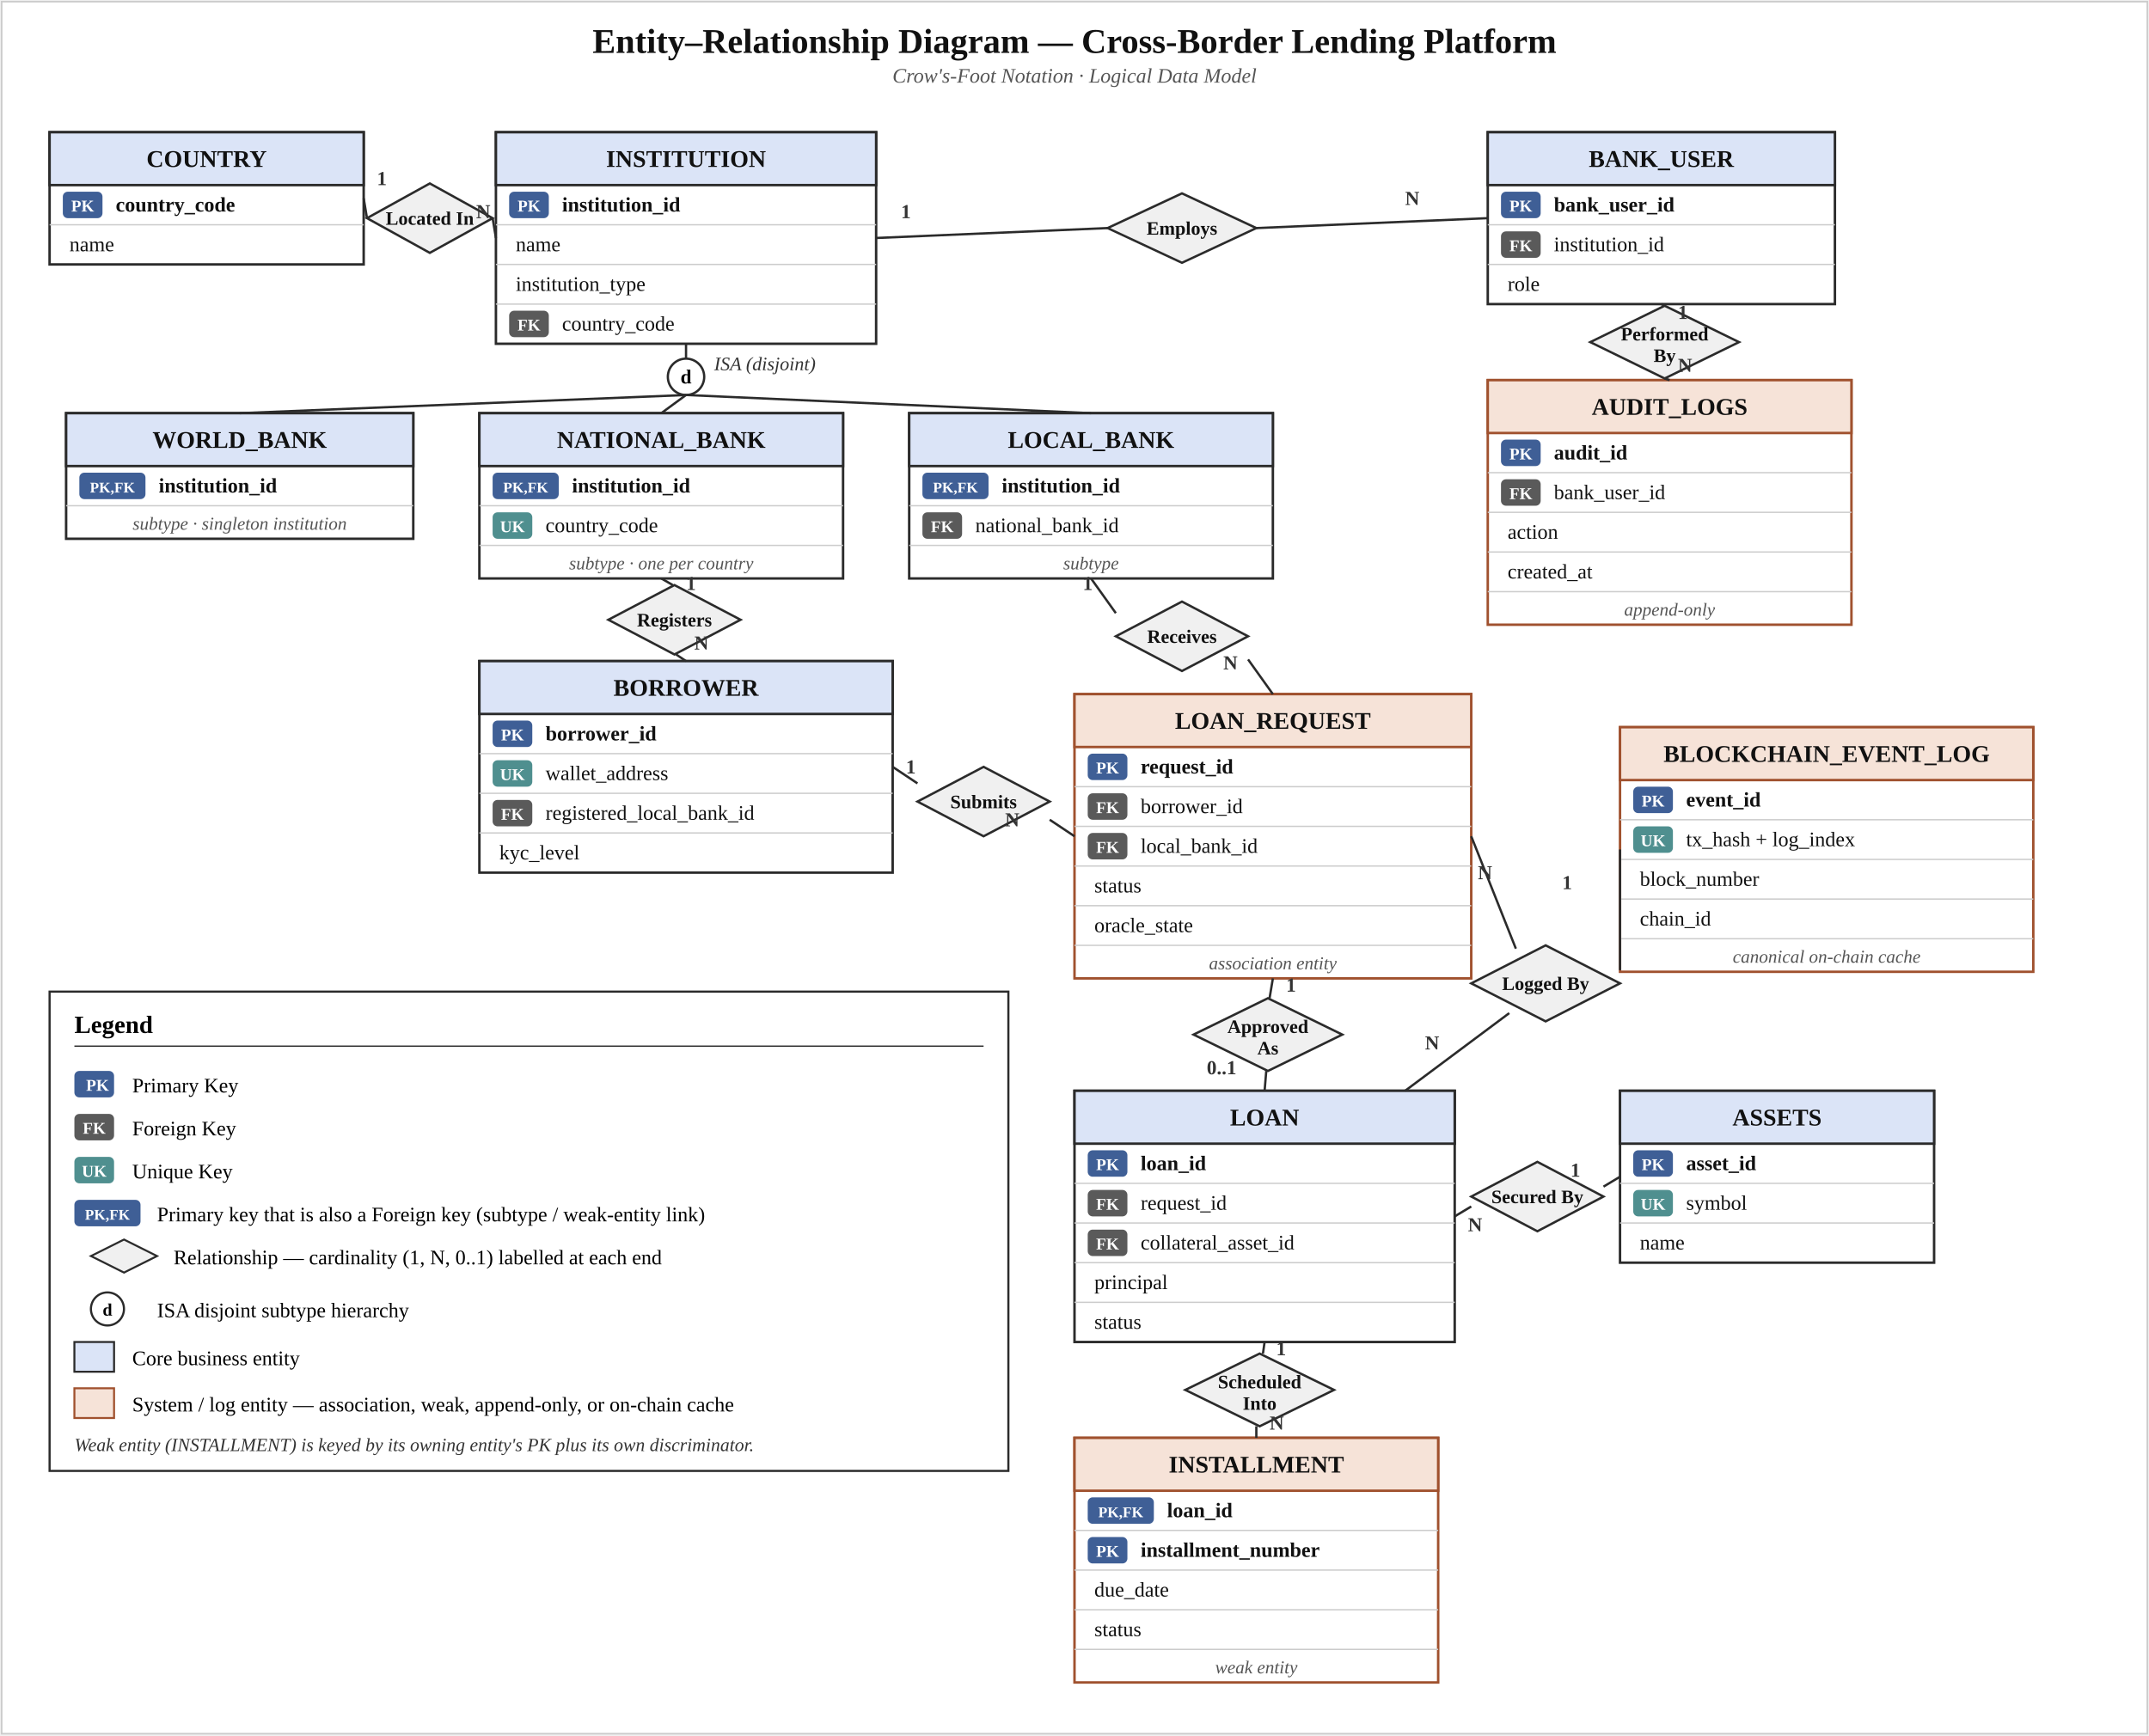
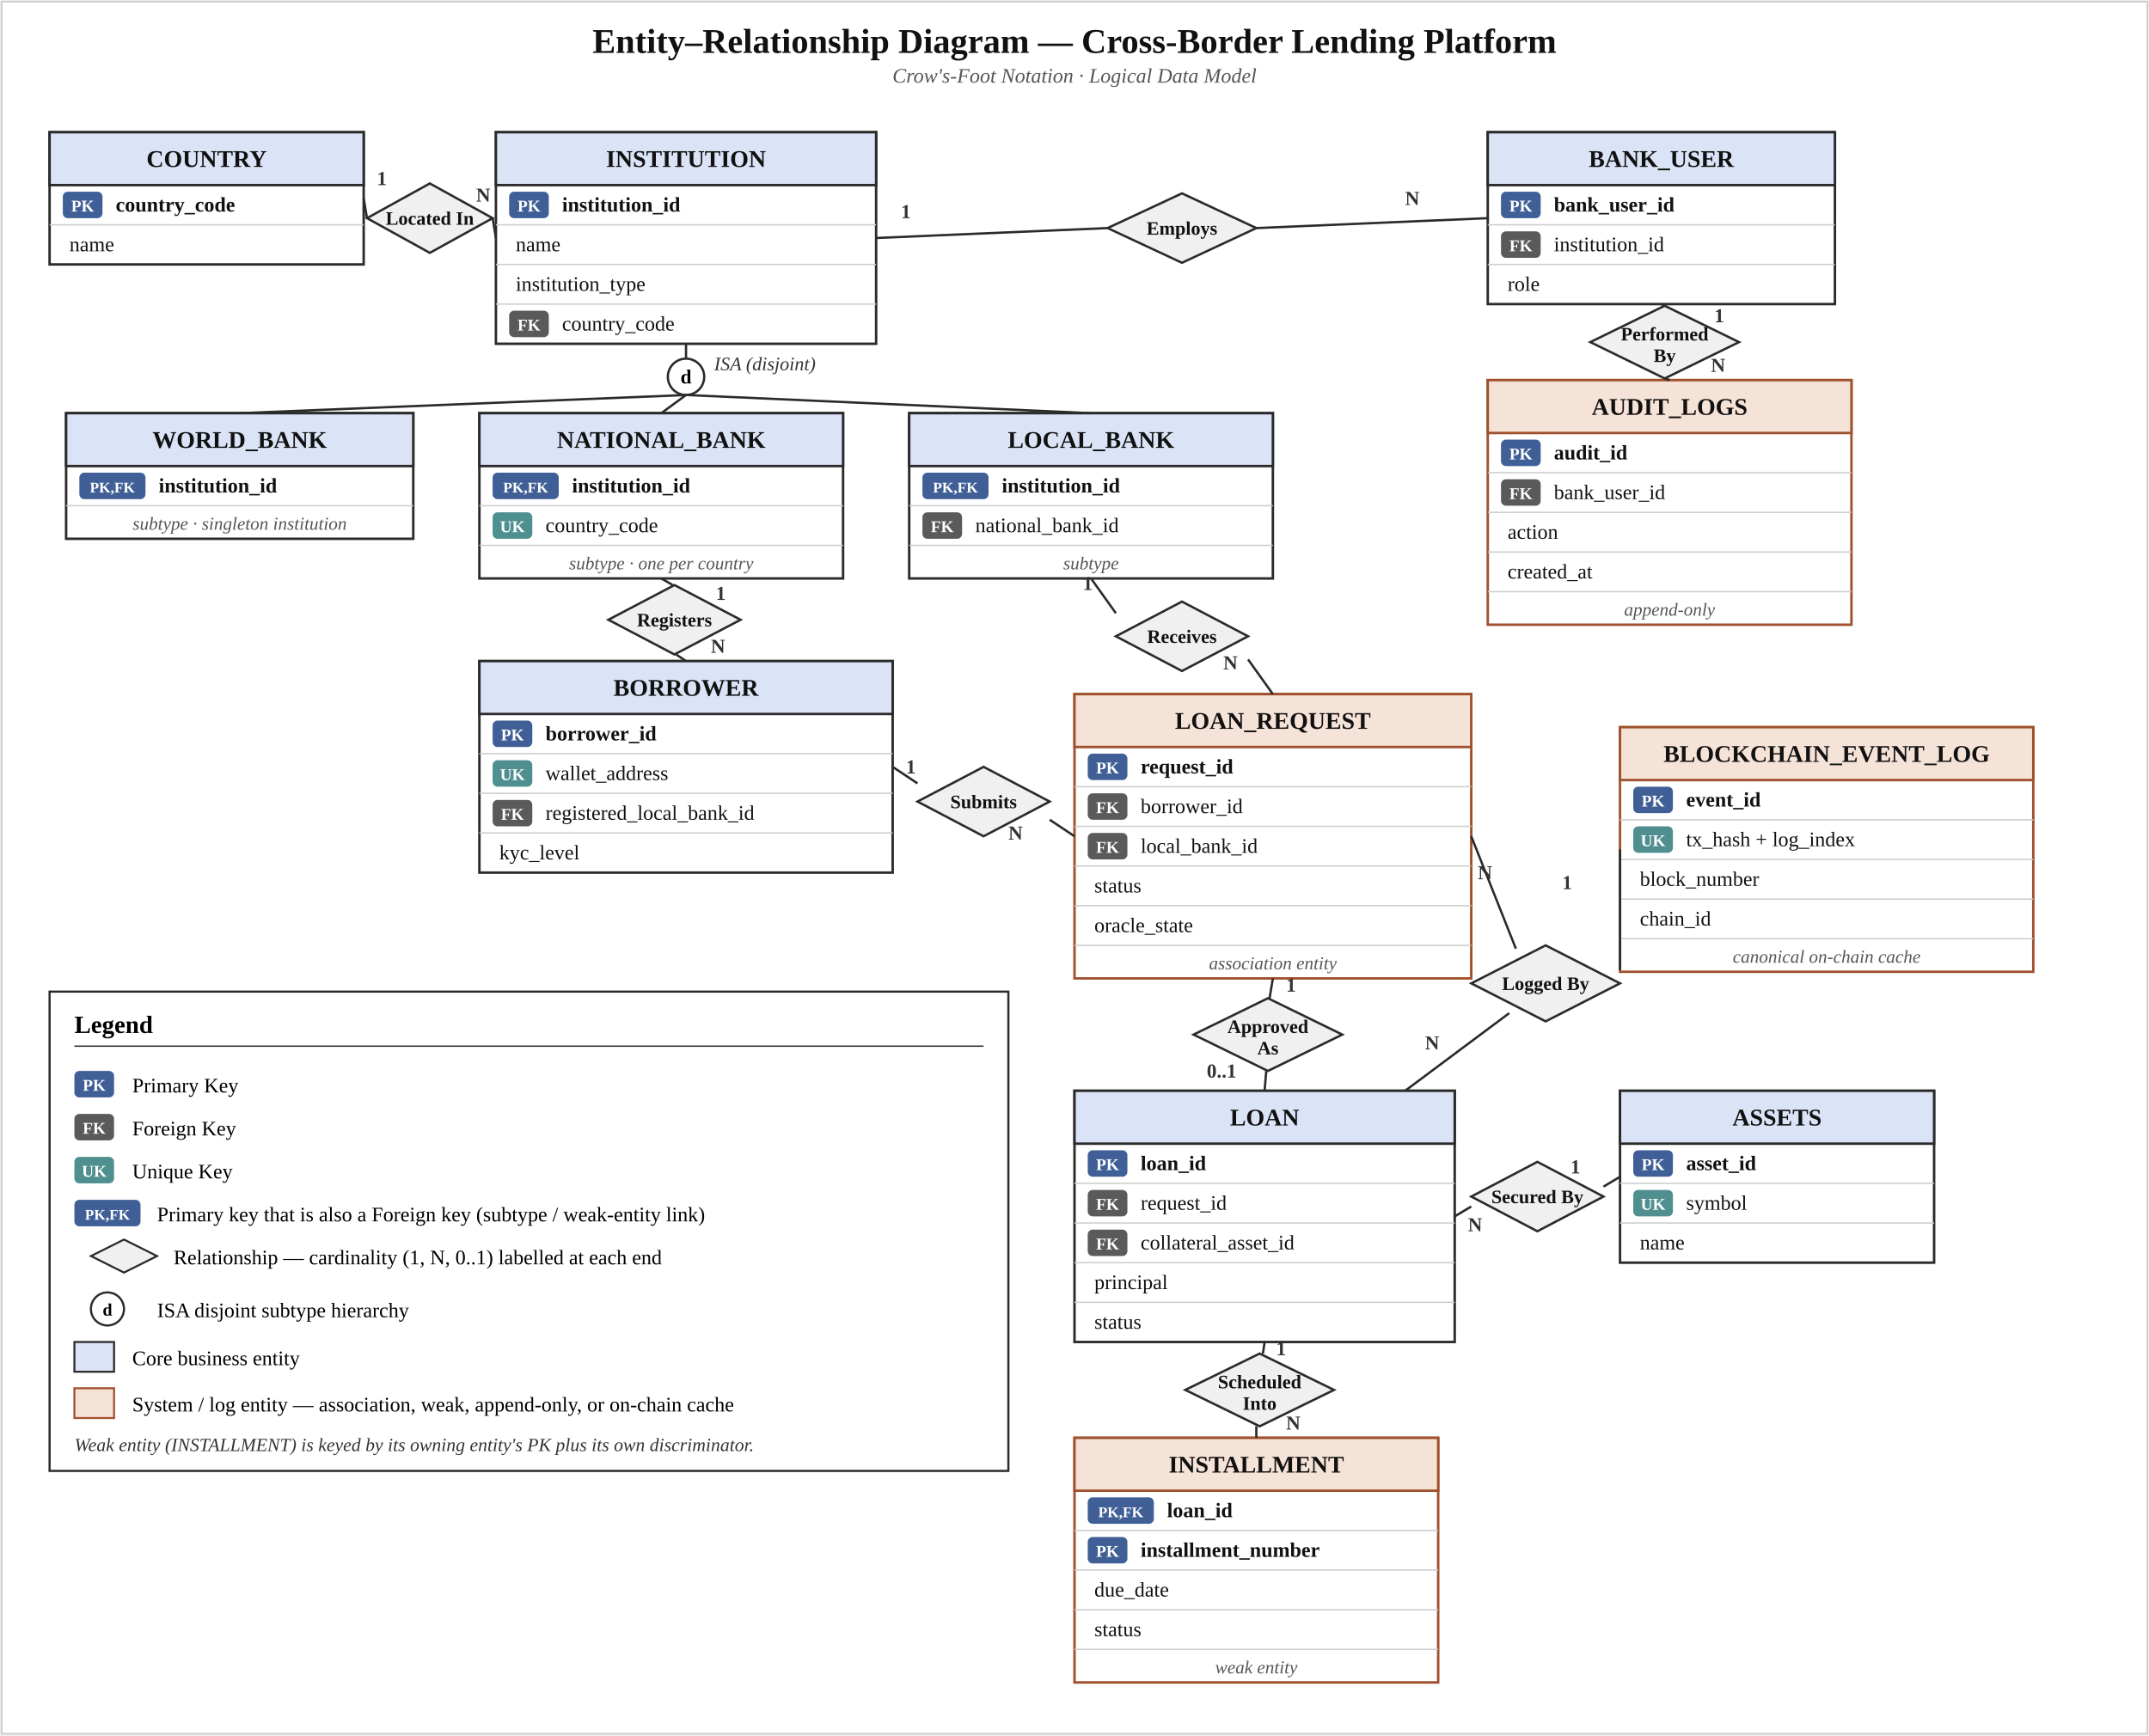
<svg xmlns="http://www.w3.org/2000/svg" viewBox="0 0 1300 1050" font-family="Georgia, 'Times New Roman', serif">
  <rect x="1" y="1" width="1298" height="1048" fill="white" stroke="#cccccc" stroke-width="1" />
  <text x="650" y="32" text-anchor="middle" font-size="21" font-weight="bold" fill="#111">Entity–Relationship Diagram — Cross-Border Lending Platform</text>
  <text x="650" y="50" text-anchor="middle" font-size="12.5" font-style="italic" fill="#555">Crow's-Foot Notation · Logical Data Model</text>
  <g font-family="Georgia, 'Times New Roman', serif">
    <rect x="30" y="80" width="190" height="80" fill="white" stroke="#2b2b2b" stroke-width="1.5" />
    <rect x="30" y="80" width="190" height="32" fill="#dbe4f7" stroke="#2b2b2b" stroke-width="1.5" />
    <text x="125.0" y="101" text-anchor="middle" font-size="14.5" font-weight="bold" fill="#111">COUNTRY</text>
    <rect x="38" y="116" width="24" height="16" rx="3" fill="#3f5f96" />
    <text x="50.0" y="128" text-anchor="middle" font-size="10" fill="white" font-weight="bold">PK</text>
    <text x="70" y="128" font-size="12.5" font-weight="bold" fill="#111">country_code</text>
    <line x1="30" y1="136" x2="220" y2="136" stroke="#ccc" stroke-width="0.8" />
    <text x="42" y="152" font-size="12.5" font-weight="normal" fill="#111">name</text>
  </g>
  <g font-family="Georgia, 'Times New Roman', serif">
    <rect x="300" y="80" width="230" height="128" fill="white" stroke="#2b2b2b" stroke-width="1.5" />
    <rect x="300" y="80" width="230" height="32" fill="#dbe4f7" stroke="#2b2b2b" stroke-width="1.5" />
    <text x="415.0" y="101" text-anchor="middle" font-size="14.5" font-weight="bold" fill="#111">INSTITUTION</text>
    <rect x="308" y="116" width="24" height="16" rx="3" fill="#3f5f96" />
    <text x="320.0" y="128" text-anchor="middle" font-size="10" fill="white" font-weight="bold">PK</text>
    <text x="340" y="128" font-size="12.5" font-weight="bold" fill="#111">institution_id</text>
    <line x1="300" y1="136" x2="530" y2="136" stroke="#ccc" stroke-width="0.8" />
    <text x="312" y="152" font-size="12.5" font-weight="normal" fill="#111">name</text>
    <line x1="300" y1="160" x2="530" y2="160" stroke="#ccc" stroke-width="0.8" />
    <text x="312" y="176" font-size="12.5" font-weight="normal" fill="#111">institution_type</text>
    <line x1="300" y1="184" x2="530" y2="184" stroke="#ccc" stroke-width="0.8" />
    <rect x="308" y="188" width="24" height="16" rx="3" fill="#5a5a5a" />
    <text x="320.0" y="200" text-anchor="middle" font-size="10" fill="white" font-weight="bold">FK</text>
    <text x="340" y="200" font-size="12.5" font-weight="normal" fill="#111">country_code</text>
  </g>
  <g font-family="Georgia, 'Times New Roman', serif">
    <rect x="900" y="80" width="210" height="104" fill="white" stroke="#2b2b2b" stroke-width="1.5" />
    <rect x="900" y="80" width="210" height="32" fill="#dbe4f7" stroke="#2b2b2b" stroke-width="1.5" />
    <text x="1005.0" y="101" text-anchor="middle" font-size="14.5" font-weight="bold" fill="#111">BANK_USER</text>
    <rect x="908" y="116" width="24" height="16" rx="3" fill="#3f5f96" />
    <text x="920.0" y="128" text-anchor="middle" font-size="10" fill="white" font-weight="bold">PK</text>
    <text x="940" y="128" font-size="12.5" font-weight="bold" fill="#111">bank_user_id</text>
    <line x1="900" y1="136" x2="1110" y2="136" stroke="#ccc" stroke-width="0.8" />
    <rect x="908" y="140" width="24" height="16" rx="3" fill="#5a5a5a" />
    <text x="920.0" y="152" text-anchor="middle" font-size="10" fill="white" font-weight="bold">FK</text>
    <text x="940" y="152" font-size="12.5" font-weight="normal" fill="#111">institution_id</text>
    <line x1="900" y1="160" x2="1110" y2="160" stroke="#ccc" stroke-width="0.8" />
    <text x="912" y="176" font-size="12.5" font-weight="normal" fill="#111">role</text>
  </g>
  <g font-family="Georgia, 'Times New Roman', serif">
    <rect x="40" y="250" width="210" height="76" fill="white" stroke="#2b2b2b" stroke-width="1.5" />
    <rect x="40" y="250" width="210" height="32" fill="#dbe4f7" stroke="#2b2b2b" stroke-width="1.5" />
    <text x="145.0" y="271" text-anchor="middle" font-size="14.5" font-weight="bold" fill="#111">WORLD_BANK</text>
    <rect x="48" y="286" width="40" height="16" rx="3" fill="#3f5f96" />
    <text x="68.0" y="298" text-anchor="middle" font-size="9" fill="white" font-weight="bold">PK,FK</text>
    <text x="96" y="298" font-size="12.5" font-weight="bold" fill="#111">institution_id</text>
    <line x1="40" y1="306" x2="250" y2="306" stroke="#ccc" stroke-width="0.8" />
    <text x="145.0" y="320.5" text-anchor="middle" font-size="11" font-style="italic" fill="#555">subtype · singleton institution</text>
  </g>
  <g font-family="Georgia, 'Times New Roman', serif">
    <rect x="290" y="250" width="220" height="100" fill="white" stroke="#2b2b2b" stroke-width="1.5" />
    <rect x="290" y="250" width="220" height="32" fill="#dbe4f7" stroke="#2b2b2b" stroke-width="1.5" />
    <text x="400.0" y="271" text-anchor="middle" font-size="14.5" font-weight="bold" fill="#111">NATIONAL_BANK</text>
    <rect x="298" y="286" width="40" height="16" rx="3" fill="#3f5f96" />
    <text x="318.0" y="298" text-anchor="middle" font-size="9" fill="white" font-weight="bold">PK,FK</text>
    <text x="346" y="298" font-size="12.5" font-weight="bold" fill="#111">institution_id</text>
    <line x1="290" y1="306" x2="510" y2="306" stroke="#ccc" stroke-width="0.8" />
    <rect x="298" y="310" width="24" height="16" rx="3" fill="#4f8f8f" />
    <text x="310.0" y="322" text-anchor="middle" font-size="10" fill="white" font-weight="bold">UK</text>
    <text x="330" y="322" font-size="12.5" font-weight="normal" fill="#111">country_code</text>
    <line x1="290" y1="330" x2="510" y2="330" stroke="#ccc" stroke-width="0.8" />
    <text x="400.0" y="344.5" text-anchor="middle" font-size="11" font-style="italic" fill="#555">subtype · one per country</text>
  </g>
  <g font-family="Georgia, 'Times New Roman', serif">
    <rect x="550" y="250" width="220" height="100" fill="white" stroke="#2b2b2b" stroke-width="1.5" />
    <rect x="550" y="250" width="220" height="32" fill="#dbe4f7" stroke="#2b2b2b" stroke-width="1.5" />
    <text x="660.0" y="271" text-anchor="middle" font-size="14.5" font-weight="bold" fill="#111">LOCAL_BANK</text>
    <rect x="558" y="286" width="40" height="16" rx="3" fill="#3f5f96" />
    <text x="578.0" y="298" text-anchor="middle" font-size="9" fill="white" font-weight="bold">PK,FK</text>
    <text x="606" y="298" font-size="12.5" font-weight="bold" fill="#111">institution_id</text>
    <line x1="550" y1="306" x2="770" y2="306" stroke="#ccc" stroke-width="0.8" />
    <rect x="558" y="310" width="24" height="16" rx="3" fill="#5a5a5a" />
    <text x="570.0" y="322" text-anchor="middle" font-size="10" fill="white" font-weight="bold">FK</text>
    <text x="590" y="322" font-size="12.5" font-weight="normal" fill="#111">national_bank_id</text>
    <line x1="550" y1="330" x2="770" y2="330" stroke="#ccc" stroke-width="0.8" />
    <text x="660.0" y="344.5" text-anchor="middle" font-size="11" font-style="italic" fill="#555">subtype</text>
  </g>
  <g font-family="Georgia, 'Times New Roman', serif">
    <rect x="290" y="400" width="250" height="128" fill="white" stroke="#2b2b2b" stroke-width="1.5" />
    <rect x="290" y="400" width="250" height="32" fill="#dbe4f7" stroke="#2b2b2b" stroke-width="1.5" />
    <text x="415.0" y="421" text-anchor="middle" font-size="14.5" font-weight="bold" fill="#111">BORROWER</text>
    <rect x="298" y="436" width="24" height="16" rx="3" fill="#3f5f96" />
    <text x="310.0" y="448" text-anchor="middle" font-size="10" fill="white" font-weight="bold">PK</text>
    <text x="330" y="448" font-size="12.5" font-weight="bold" fill="#111">borrower_id</text>
    <line x1="290" y1="456" x2="540" y2="456" stroke="#ccc" stroke-width="0.8" />
    <rect x="298" y="460" width="24" height="16" rx="3" fill="#4f8f8f" />
    <text x="310.0" y="472" text-anchor="middle" font-size="10" fill="white" font-weight="bold">UK</text>
    <text x="330" y="472" font-size="12.5" font-weight="normal" fill="#111">wallet_address</text>
    <line x1="290" y1="480" x2="540" y2="480" stroke="#ccc" stroke-width="0.8" />
    <rect x="298" y="484" width="24" height="16" rx="3" fill="#5a5a5a" />
    <text x="310.0" y="496" text-anchor="middle" font-size="10" fill="white" font-weight="bold">FK</text>
    <text x="330" y="496" font-size="12.5" font-weight="normal" fill="#111">registered_local_bank_id</text>
    <line x1="290" y1="504" x2="540" y2="504" stroke="#ccc" stroke-width="0.8" />
    <text x="302" y="520" font-size="12.5" font-weight="normal" fill="#111">kyc_level</text>
  </g>
  <g font-family="Georgia, 'Times New Roman', serif">
    <rect x="900" y="230" width="220" height="148" fill="white" stroke="#a0512e" stroke-width="1.5" />
    <rect x="900" y="230" width="220" height="32" fill="#f6e3d8" stroke="#a0512e" stroke-width="1.5" />
    <text x="1010.0" y="251" text-anchor="middle" font-size="14.5" font-weight="bold" fill="#111">AUDIT_LOGS</text>
    <rect x="908" y="266" width="24" height="16" rx="3" fill="#3f5f96" />
    <text x="920.0" y="278" text-anchor="middle" font-size="10" fill="white" font-weight="bold">PK</text>
    <text x="940" y="278" font-size="12.5" font-weight="bold" fill="#111">audit_id</text>
    <line x1="900" y1="286" x2="1120" y2="286" stroke="#ccc" stroke-width="0.8" />
    <rect x="908" y="290" width="24" height="16" rx="3" fill="#5a5a5a" />
    <text x="920.0" y="302" text-anchor="middle" font-size="10" fill="white" font-weight="bold">FK</text>
    <text x="940" y="302" font-size="12.5" font-weight="normal" fill="#111">bank_user_id</text>
    <line x1="900" y1="310" x2="1120" y2="310" stroke="#ccc" stroke-width="0.8" />
    <text x="912" y="326" font-size="12.5" font-weight="normal" fill="#111">action</text>
    <line x1="900" y1="334" x2="1120" y2="334" stroke="#ccc" stroke-width="0.8" />
    <text x="912" y="350" font-size="12.5" font-weight="normal" fill="#111">created_at</text>
    <line x1="900" y1="358" x2="1120" y2="358" stroke="#ccc" stroke-width="0.8" />
    <text x="1010.0" y="372.5" text-anchor="middle" font-size="11" font-style="italic" fill="#555">append-only</text>
  </g>
  <g font-family="Georgia, 'Times New Roman', serif">
    <rect x="650" y="420" width="240" height="172" fill="white" stroke="#a0512e" stroke-width="1.5" />
    <rect x="650" y="420" width="240" height="32" fill="#f6e3d8" stroke="#a0512e" stroke-width="1.5" />
    <text x="770.0" y="441" text-anchor="middle" font-size="14.5" font-weight="bold" fill="#111">LOAN_REQUEST</text>
    <rect x="658" y="456" width="24" height="16" rx="3" fill="#3f5f96" />
    <text x="670.0" y="468" text-anchor="middle" font-size="10" fill="white" font-weight="bold">PK</text>
    <text x="690" y="468" font-size="12.5" font-weight="bold" fill="#111">request_id</text>
    <line x1="650" y1="476" x2="890" y2="476" stroke="#ccc" stroke-width="0.8" />
    <rect x="658" y="480" width="24" height="16" rx="3" fill="#5a5a5a" />
    <text x="670.0" y="492" text-anchor="middle" font-size="10" fill="white" font-weight="bold">FK</text>
    <text x="690" y="492" font-size="12.5" font-weight="normal" fill="#111">borrower_id</text>
    <line x1="650" y1="500" x2="890" y2="500" stroke="#ccc" stroke-width="0.8" />
    <rect x="658" y="504" width="24" height="16" rx="3" fill="#5a5a5a" />
    <text x="670.0" y="516" text-anchor="middle" font-size="10" fill="white" font-weight="bold">FK</text>
    <text x="690" y="516" font-size="12.5" font-weight="normal" fill="#111">local_bank_id</text>
    <line x1="650" y1="524" x2="890" y2="524" stroke="#ccc" stroke-width="0.8" />
    <text x="662" y="540" font-size="12.5" font-weight="normal" fill="#111">status</text>
    <line x1="650" y1="548" x2="890" y2="548" stroke="#ccc" stroke-width="0.8" />
    <text x="662" y="564" font-size="12.5" font-weight="normal" fill="#111">oracle_state</text>
    <line x1="650" y1="572" x2="890" y2="572" stroke="#ccc" stroke-width="0.8" />
    <text x="770.0" y="586.5" text-anchor="middle" font-size="11" font-style="italic" fill="#555">association entity</text>
  </g>
  <g font-family="Georgia, 'Times New Roman', serif">
    <rect x="980" y="440" width="250" height="148" fill="white" stroke="#a0512e" stroke-width="1.5" />
    <rect x="980" y="440" width="250" height="32" fill="#f6e3d8" stroke="#a0512e" stroke-width="1.5" />
    <text x="1105.0" y="461" text-anchor="middle" font-size="14.5" font-weight="bold" fill="#111">BLOCKCHAIN_EVENT_LOG</text>
    <rect x="988" y="476" width="24" height="16" rx="3" fill="#3f5f96" />
    <text x="1000.0" y="488" text-anchor="middle" font-size="10" fill="white" font-weight="bold">PK</text>
    <text x="1020" y="488" font-size="12.5" font-weight="bold" fill="#111">event_id</text>
    <line x1="980" y1="496" x2="1230" y2="496" stroke="#ccc" stroke-width="0.8" />
    <rect x="988" y="500" width="24" height="16" rx="3" fill="#4f8f8f" />
    <text x="1000.0" y="512" text-anchor="middle" font-size="10" fill="white" font-weight="bold">UK</text>
    <text x="1020" y="512" font-size="12.5" font-weight="normal" fill="#111">tx_hash + log_index</text>
    <line x1="980" y1="520" x2="1230" y2="520" stroke="#ccc" stroke-width="0.8" />
    <text x="992" y="536" font-size="12.5" font-weight="normal" fill="#111">block_number</text>
    <line x1="980" y1="544" x2="1230" y2="544" stroke="#ccc" stroke-width="0.8" />
    <text x="992" y="560" font-size="12.5" font-weight="normal" fill="#111">chain_id</text>
    <line x1="980" y1="568" x2="1230" y2="568" stroke="#ccc" stroke-width="0.8" />
    <text x="1105.0" y="582.5" text-anchor="middle" font-size="11" font-style="italic" fill="#555">canonical on-chain cache</text>
  </g>
  <g font-family="Georgia, 'Times New Roman', serif">
    <rect x="650" y="660" width="230" height="152" fill="white" stroke="#2b2b2b" stroke-width="1.5" />
    <rect x="650" y="660" width="230" height="32" fill="#dbe4f7" stroke="#2b2b2b" stroke-width="1.5" />
    <text x="765.0" y="681" text-anchor="middle" font-size="14.5" font-weight="bold" fill="#111">LOAN</text>
    <rect x="658" y="696" width="24" height="16" rx="3" fill="#3f5f96" />
    <text x="670.0" y="708" text-anchor="middle" font-size="10" fill="white" font-weight="bold">PK</text>
    <text x="690" y="708" font-size="12.5" font-weight="bold" fill="#111">loan_id</text>
    <line x1="650" y1="716" x2="880" y2="716" stroke="#ccc" stroke-width="0.8" />
    <rect x="658" y="720" width="24" height="16" rx="3" fill="#5a5a5a" />
    <text x="670.0" y="732" text-anchor="middle" font-size="10" fill="white" font-weight="bold">FK</text>
    <text x="690" y="732" font-size="12.5" font-weight="normal" fill="#111">request_id</text>
    <line x1="650" y1="740" x2="880" y2="740" stroke="#ccc" stroke-width="0.8" />
    <rect x="658" y="744" width="24" height="16" rx="3" fill="#5a5a5a" />
    <text x="670.0" y="756" text-anchor="middle" font-size="10" fill="white" font-weight="bold">FK</text>
    <text x="690" y="756" font-size="12.5" font-weight="normal" fill="#111">collateral_asset_id</text>
    <line x1="650" y1="764" x2="880" y2="764" stroke="#ccc" stroke-width="0.8" />
    <text x="662" y="780" font-size="12.5" font-weight="normal" fill="#111">principal</text>
    <line x1="650" y1="788" x2="880" y2="788" stroke="#ccc" stroke-width="0.8" />
    <text x="662" y="804" font-size="12.5" font-weight="normal" fill="#111">status</text>
  </g>
  <g font-family="Georgia, 'Times New Roman', serif">
    <rect x="980" y="660" width="190" height="104" fill="white" stroke="#2b2b2b" stroke-width="1.5" />
    <rect x="980" y="660" width="190" height="32" fill="#dbe4f7" stroke="#2b2b2b" stroke-width="1.5" />
    <text x="1075.0" y="681" text-anchor="middle" font-size="14.5" font-weight="bold" fill="#111">ASSETS</text>
    <rect x="988" y="696" width="24" height="16" rx="3" fill="#3f5f96" />
    <text x="1000.0" y="708" text-anchor="middle" font-size="10" fill="white" font-weight="bold">PK</text>
    <text x="1020" y="708" font-size="12.5" font-weight="bold" fill="#111">asset_id</text>
    <line x1="980" y1="716" x2="1170" y2="716" stroke="#ccc" stroke-width="0.8" />
    <rect x="988" y="720" width="24" height="16" rx="3" fill="#4f8f8f" />
    <text x="1000.0" y="732" text-anchor="middle" font-size="10" fill="white" font-weight="bold">UK</text>
    <text x="1020" y="732" font-size="12.5" font-weight="normal" fill="#111">symbol</text>
    <line x1="980" y1="740" x2="1170" y2="740" stroke="#ccc" stroke-width="0.8" />
    <text x="992" y="756" font-size="12.5" font-weight="normal" fill="#111">name</text>
  </g>
  <g font-family="Georgia, 'Times New Roman', serif">
    <rect x="650" y="870" width="220" height="148" fill="white" stroke="#a0512e" stroke-width="1.5" />
    <rect x="650" y="870" width="220" height="32" fill="#f6e3d8" stroke="#a0512e" stroke-width="1.5" />
    <text x="760.0" y="891" text-anchor="middle" font-size="14.5" font-weight="bold" fill="#111">INSTALLMENT</text>
    <rect x="658" y="906" width="40" height="16" rx="3" fill="#3f5f96" />
    <text x="678.0" y="918" text-anchor="middle" font-size="9" fill="white" font-weight="bold">PK,FK</text>
    <text x="706" y="918" font-size="12.5" font-weight="bold" fill="#111">loan_id</text>
    <line x1="650" y1="926" x2="870" y2="926" stroke="#ccc" stroke-width="0.8" />
    <rect x="658" y="930" width="24" height="16" rx="3" fill="#3f5f96" />
    <text x="670.0" y="942" text-anchor="middle" font-size="10" fill="white" font-weight="bold">PK</text>
    <text x="690" y="942" font-size="12.5" font-weight="bold" fill="#111">installment_number</text>
    <line x1="650" y1="950" x2="870" y2="950" stroke="#ccc" stroke-width="0.8" />
    <text x="662" y="966" font-size="12.5" font-weight="normal" fill="#111">due_date</text>
    <line x1="650" y1="974" x2="870" y2="974" stroke="#ccc" stroke-width="0.8" />
    <text x="662" y="990" font-size="12.5" font-weight="normal" fill="#111">status</text>
    <line x1="650" y1="998" x2="870" y2="998" stroke="#ccc" stroke-width="0.8" />
    <text x="760.0" y="1012.5" text-anchor="middle" font-size="11" font-style="italic" fill="#555">weak entity</text>
  </g>
  <line x1="415" y1="208" x2="415" y2="218" stroke="#2b2b2b" stroke-width="1.4" />
  <circle cx="415" cy="228" r="11" fill="white" stroke="#2b2b2b" stroke-width="1.4" />
  <text x="415" y="232" text-anchor="middle" font-size="12" font-weight="bold">d</text>
  <text x="432" y="224" font-size="11.5" font-style="italic" fill="#333">ISA (disjoint)</text>
  <line x1="415" y1="239" x2="145" y2="250" stroke="#2b2b2b" stroke-width="1.4" />
  <line x1="415" y1="239" x2="400" y2="250" stroke="#2b2b2b" stroke-width="1.4" />
  <line x1="415" y1="239" x2="660" y2="250" stroke="#2b2b2b" stroke-width="1.4" />
  <polygon points="222.0,132 260,111.0 298.0,132 260,153.0" fill="#f0f0f0" stroke="#2b2b2b" stroke-width="1.4" />
  <text x="260" y="136" text-anchor="middle" font-size="11.5" font-weight="bold" fill="#111">Located In</text>
  <line x1="220" y1="120" x2="222" y2="132" stroke="#2b2b2b" stroke-width="1.4" />
  <text x="228" y="112" font-size="12" fill="#333" font-weight="bold">1</text>
  <line x1="298" y1="132" x2="300" y2="144" stroke="#2b2b2b" stroke-width="1.4" />
-   <text x="288" y="132" font-size="12" fill="#333" font-weight="bold">N</text>
+   <text x="288" y="122" font-size="12" fill="#333" font-weight="bold">N</text>
  <polygon points="670.0,138 715,117.0 760.0,138 715,159.0" fill="#f0f0f0" stroke="#2b2b2b" stroke-width="1.4" />
  <text x="715" y="142" text-anchor="middle" font-size="11.5" font-weight="bold" fill="#111">Employs</text>
  <line x1="530" y1="144" x2="670" y2="138" stroke="#2b2b2b" stroke-width="1.4" />
  <text x="545" y="132" font-size="12" fill="#333" font-weight="bold">1</text>
  <line x1="760" y1="138" x2="900" y2="132" stroke="#2b2b2b" stroke-width="1.4" />
  <text x="850" y="124" font-size="12" fill="#333" font-weight="bold">N</text>
  <polygon points="962.0,207 1007,185.0 1052.0,207 1007,229.0" fill="#f0f0f0" stroke="#2b2b2b" stroke-width="1.4" />
  <text x="1007" y="206" text-anchor="middle" font-size="11.5" font-weight="bold" fill="#111">Performed</text>
  <text x="1007" y="219" text-anchor="middle" font-size="11.5" font-weight="bold" fill="#111">By</text>
  <line x1="1005" y1="184" x2="1007" y2="185" stroke="#2b2b2b" stroke-width="1.4" />
-   <text x="1015" y="193" font-size="12" fill="#333" font-weight="bold">1</text>
+   <text x="1037" y="195" font-size="12" fill="#333" font-weight="bold">1</text>
  <line x1="1007" y1="229" x2="1010" y2="230" stroke="#2b2b2b" stroke-width="1.4" />
-   <text x="1015" y="225" font-size="12" fill="#333" font-weight="bold">N</text>
+   <text x="1035" y="225" font-size="12" fill="#333" font-weight="bold">N</text>
  <polygon points="368.0,375 408,354.0 448.0,375 408,396.0" fill="#f0f0f0" stroke="#2b2b2b" stroke-width="1.4" />
  <text x="408" y="379" text-anchor="middle" font-size="11.5" font-weight="bold" fill="#111">Registers</text>
  <line x1="400" y1="350" x2="407" y2="354" stroke="#2b2b2b" stroke-width="1.4" />
-   <text x="415" y="357" font-size="12" fill="#333" font-weight="bold">1</text>
+   <text x="433" y="363" font-size="12" fill="#333" font-weight="bold">1</text>
  <line x1="409" y1="396" x2="415" y2="400" stroke="#2b2b2b" stroke-width="1.4" />
-   <text x="420" y="393" font-size="12" fill="#333" font-weight="bold">N</text>
+   <text x="430" y="395" font-size="12" fill="#333" font-weight="bold">N</text>
  <polygon points="675.0,385 715,364.0 755.0,385 715,406.0" fill="#f0f0f0" stroke="#2b2b2b" stroke-width="1.4" />
  <text x="715" y="389" text-anchor="middle" font-size="11.5" font-weight="bold" fill="#111">Receives</text>
  <line x1="660" y1="350" x2="675" y2="371" stroke="#2b2b2b" stroke-width="1.4" />
  <text x="655" y="357" font-size="12" fill="#333" font-weight="bold">1</text>
  <line x1="755" y1="399" x2="770" y2="420" stroke="#2b2b2b" stroke-width="1.4" />
  <text x="740" y="405" font-size="12" fill="#333" font-weight="bold">N</text>
  <polygon points="555.0,485 595,464.0 635.0,485 595,506.0" fill="#f0f0f0" stroke="#2b2b2b" stroke-width="1.4" />
  <text x="595" y="489" text-anchor="middle" font-size="11.5" font-weight="bold" fill="#111">Submits</text>
  <line x1="540" y1="464" x2="555" y2="474" stroke="#2b2b2b" stroke-width="1.4" />
  <text x="548" y="468" font-size="12" fill="#333" font-weight="bold">1</text>
  <line x1="635" y1="496" x2="650" y2="506" stroke="#2b2b2b" stroke-width="1.4" />
-   <text x="608" y="500" font-size="12" fill="#333" font-weight="bold">N</text>
+   <text x="610" y="508" font-size="12" fill="#333" font-weight="bold">N</text>
  <polygon points="722.0,626 767,604.0 812.0,626 767,648.0" fill="#f0f0f0" stroke="#2b2b2b" stroke-width="1.4" />
  <text x="767" y="625" text-anchor="middle" font-size="11.5" font-weight="bold" fill="#111">Approved</text>
  <text x="767" y="638" text-anchor="middle" font-size="11.5" font-weight="bold" fill="#111">As</text>
  <line x1="770" y1="592" x2="768" y2="604" stroke="#2b2b2b" stroke-width="1.4" />
  <text x="778" y="600" font-size="12" fill="#333" font-weight="bold">1</text>
  <line x1="766" y1="648" x2="765" y2="660" stroke="#2b2b2b" stroke-width="1.4" />
-   <text x="730" y="650" font-size="12" fill="#333" font-weight="bold">0..1</text>
+   <text x="730" y="652" font-size="12" fill="#333" font-weight="bold">0..1</text>
  <polygon points="890.0,724 930,703.0 970.0,724 930,745.0" fill="#f0f0f0" stroke="#2b2b2b" stroke-width="1.4" />
  <text x="930" y="728" text-anchor="middle" font-size="11.5" font-weight="bold" fill="#111">Secured By</text>
  <line x1="880" y1="736" x2="890" y2="730" stroke="#2b2b2b" stroke-width="1.4" />
  <text x="888" y="745" font-size="12" fill="#333" font-weight="bold">N</text>
  <line x1="970" y1="718" x2="980" y2="712" stroke="#2b2b2b" stroke-width="1.4" />
-   <text x="950" y="712" font-size="12" fill="#333" font-weight="bold">1</text>
+   <text x="950" y="710" font-size="12" fill="#333" font-weight="bold">1</text>
  <polygon points="717.0,841 762,819.0 807.0,841 762,863.0" fill="#f0f0f0" stroke="#2b2b2b" stroke-width="1.4" />
  <text x="762" y="840" text-anchor="middle" font-size="11.5" font-weight="bold" fill="#111">Scheduled</text>
  <text x="762" y="853" text-anchor="middle" font-size="11.5" font-weight="bold" fill="#111">Into</text>
  <line x1="765" y1="812" x2="764" y2="819" stroke="#2b2b2b" stroke-width="1.4" />
  <text x="772" y="820" font-size="12" fill="#333" font-weight="bold">1</text>
  <line x1="760" y1="863" x2="760" y2="870" stroke="#2b2b2b" stroke-width="1.4" />
-   <text x="768" y="865" font-size="12" fill="#333" font-weight="bold">N</text>
+   <text x="778" y="865" font-size="12" fill="#333" font-weight="bold">N</text>
  <polygon points="890.0,595 935,572.0 980.0,595 935,618.0" fill="#f0f0f0" stroke="#2b2b2b" stroke-width="1.4" />
  <text x="935" y="599" text-anchor="middle" font-size="11.5" font-weight="bold" fill="#111">Logged By</text>
  <line x1="890" y1="506" x2="917" y2="574" stroke="#2b2b2b" stroke-width="1.4" />
  <text x="894" y="532" font-size="12" fill="#333" font-weight="bold">N</text>
  <line x1="850" y1="660" x2="913" y2="613" stroke="#2b2b2b" stroke-width="1.4" />
  <text x="862" y="635" font-size="12" fill="#333" font-weight="bold">N</text>
  <line x1="980" y1="587" x2="980" y2="514" stroke="#2b2b2b" stroke-width="1.4" />
  <text x="945" y="538" font-size="12" fill="#333" font-weight="bold">1</text>
  <rect x="30" y="600" width="580" height="290" fill="white" stroke="#2b2b2b" stroke-width="1.3" />
  <text x="45" y="625" font-size="15" font-weight="bold">Legend</text>
  <line x1="45" y1="633" x2="595" y2="633" stroke="#2b2b2b" stroke-width="0.8" />
  <rect x="45" y="648" width="24" height="16" rx="3" fill="#3f5f96" />
-   <text x="69" y="660" text-anchor="middle" font-size="10" fill="white" font-weight="bold" transform="translate(-24,0)"> </text>
-   <text x="59" y="660" text-anchor="middle" font-size="10" fill="white" font-weight="bold">PK</text>
+   <text x="57" y="660" text-anchor="middle" font-size="10" fill="white" font-weight="bold">PK</text>
  <text x="80" y="661" font-size="12.5">Primary Key</text>
  <rect x="45" y="674" width="24" height="16" rx="3" fill="#5a5a5a" />
  <text x="57" y="686" text-anchor="middle" font-size="10" fill="white" font-weight="bold">FK</text>
  <text x="80" y="687" font-size="12.5">Foreign Key</text>
  <rect x="45" y="700" width="24" height="16" rx="3" fill="#4f8f8f" />
  <text x="57" y="712" text-anchor="middle" font-size="10" fill="white" font-weight="bold">UK</text>
  <text x="80" y="713" font-size="12.5">Unique Key</text>
  <rect x="45" y="726" width="40" height="16" rx="3" fill="#3f5f96" />
  <text x="65" y="738" text-anchor="middle" font-size="9" fill="white" font-weight="bold">PK,FK</text>
  <text x="95" y="739" font-size="12.5">Primary key that is also a Foreign key (subtype / weak-entity link)</text>
  <polygon points="55,760 75,750 95,760 75,770" fill="#f0f0f0" stroke="#2b2b2b" stroke-width="1.2" />
  <text x="105" y="765" font-size="12.5">Relationship — cardinality (1, N, 0..1) labelled at each end</text>
  <circle cx="65" cy="792" r="10" fill="white" stroke="#2b2b2b" stroke-width="1.3" />
  <text x="65" y="796" text-anchor="middle" font-size="10.5" font-weight="bold">d</text>
  <text x="95" y="797" font-size="12.5">ISA disjoint subtype hierarchy</text>
  <rect x="45" y="812" width="24" height="18" fill="#dbe4f7" stroke="#2b2b2b" stroke-width="1.2" />
  <text x="80" y="826" font-size="12.5">Core business entity</text>
  <rect x="45" y="840" width="24" height="18" fill="#f6e3d8" stroke="#a0512e" stroke-width="1.2" />
  <text x="80" y="854" font-size="12.5">System / log entity — association, weak, append-only, or on-chain cache</text>
  <text x="45" y="878" font-size="11.3" font-style="italic" fill="#333">Weak entity (INSTALLMENT) is keyed by its owning entity's PK plus its own discriminator.</text>
</svg>
